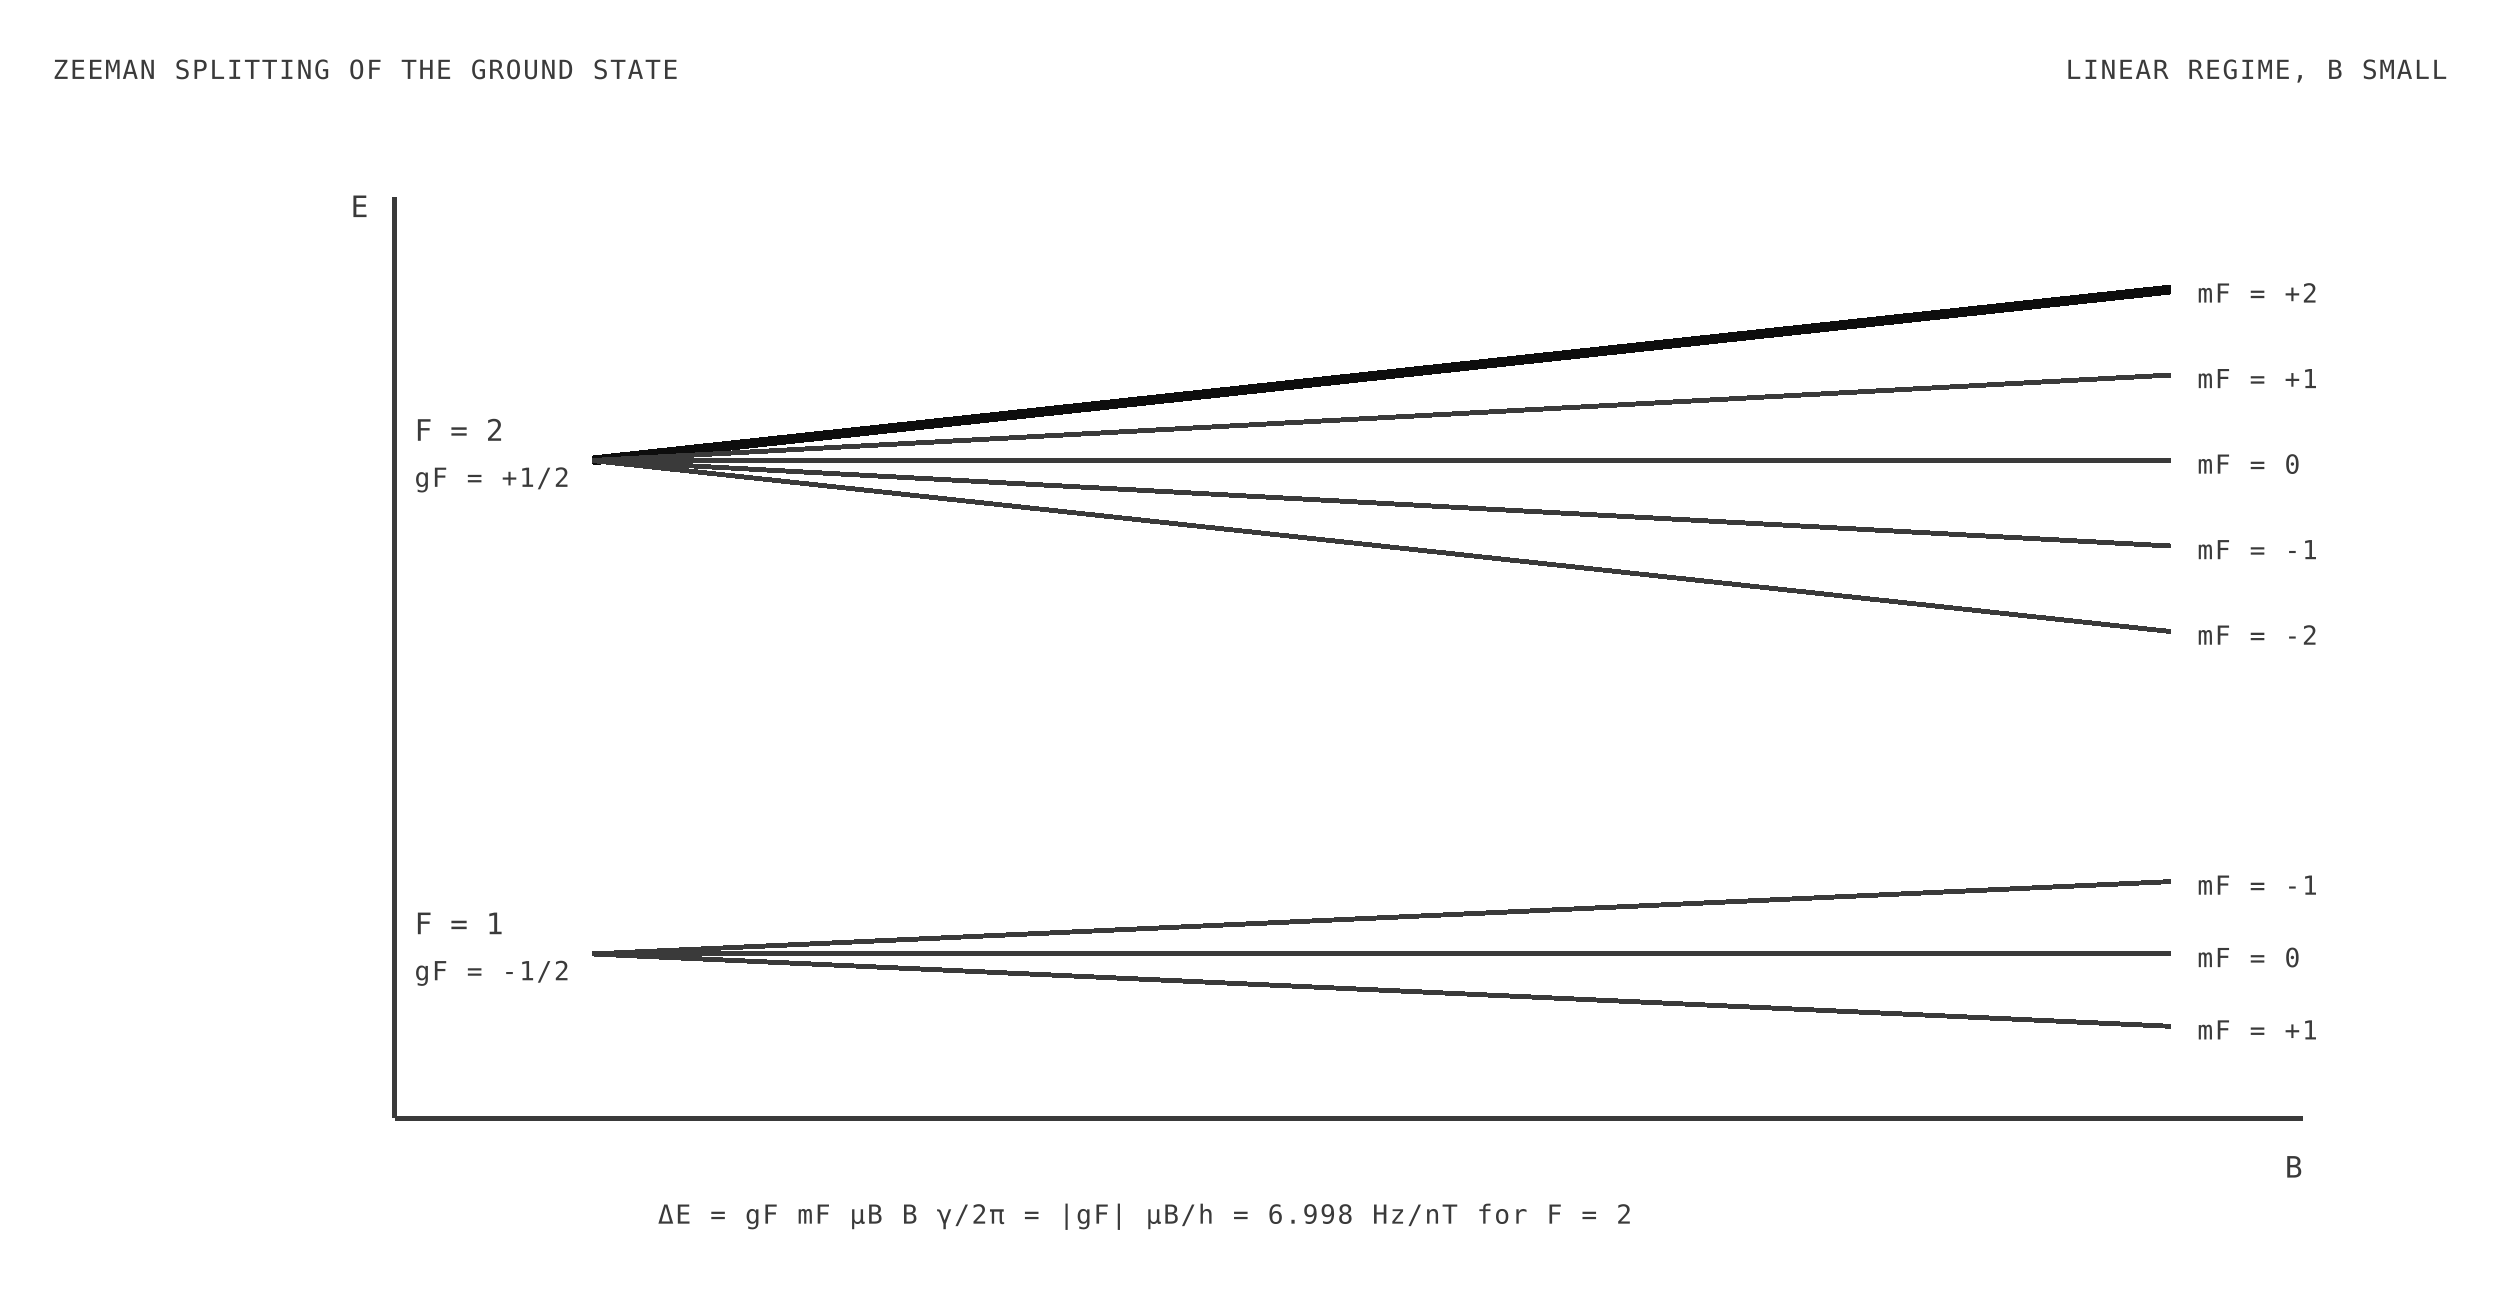
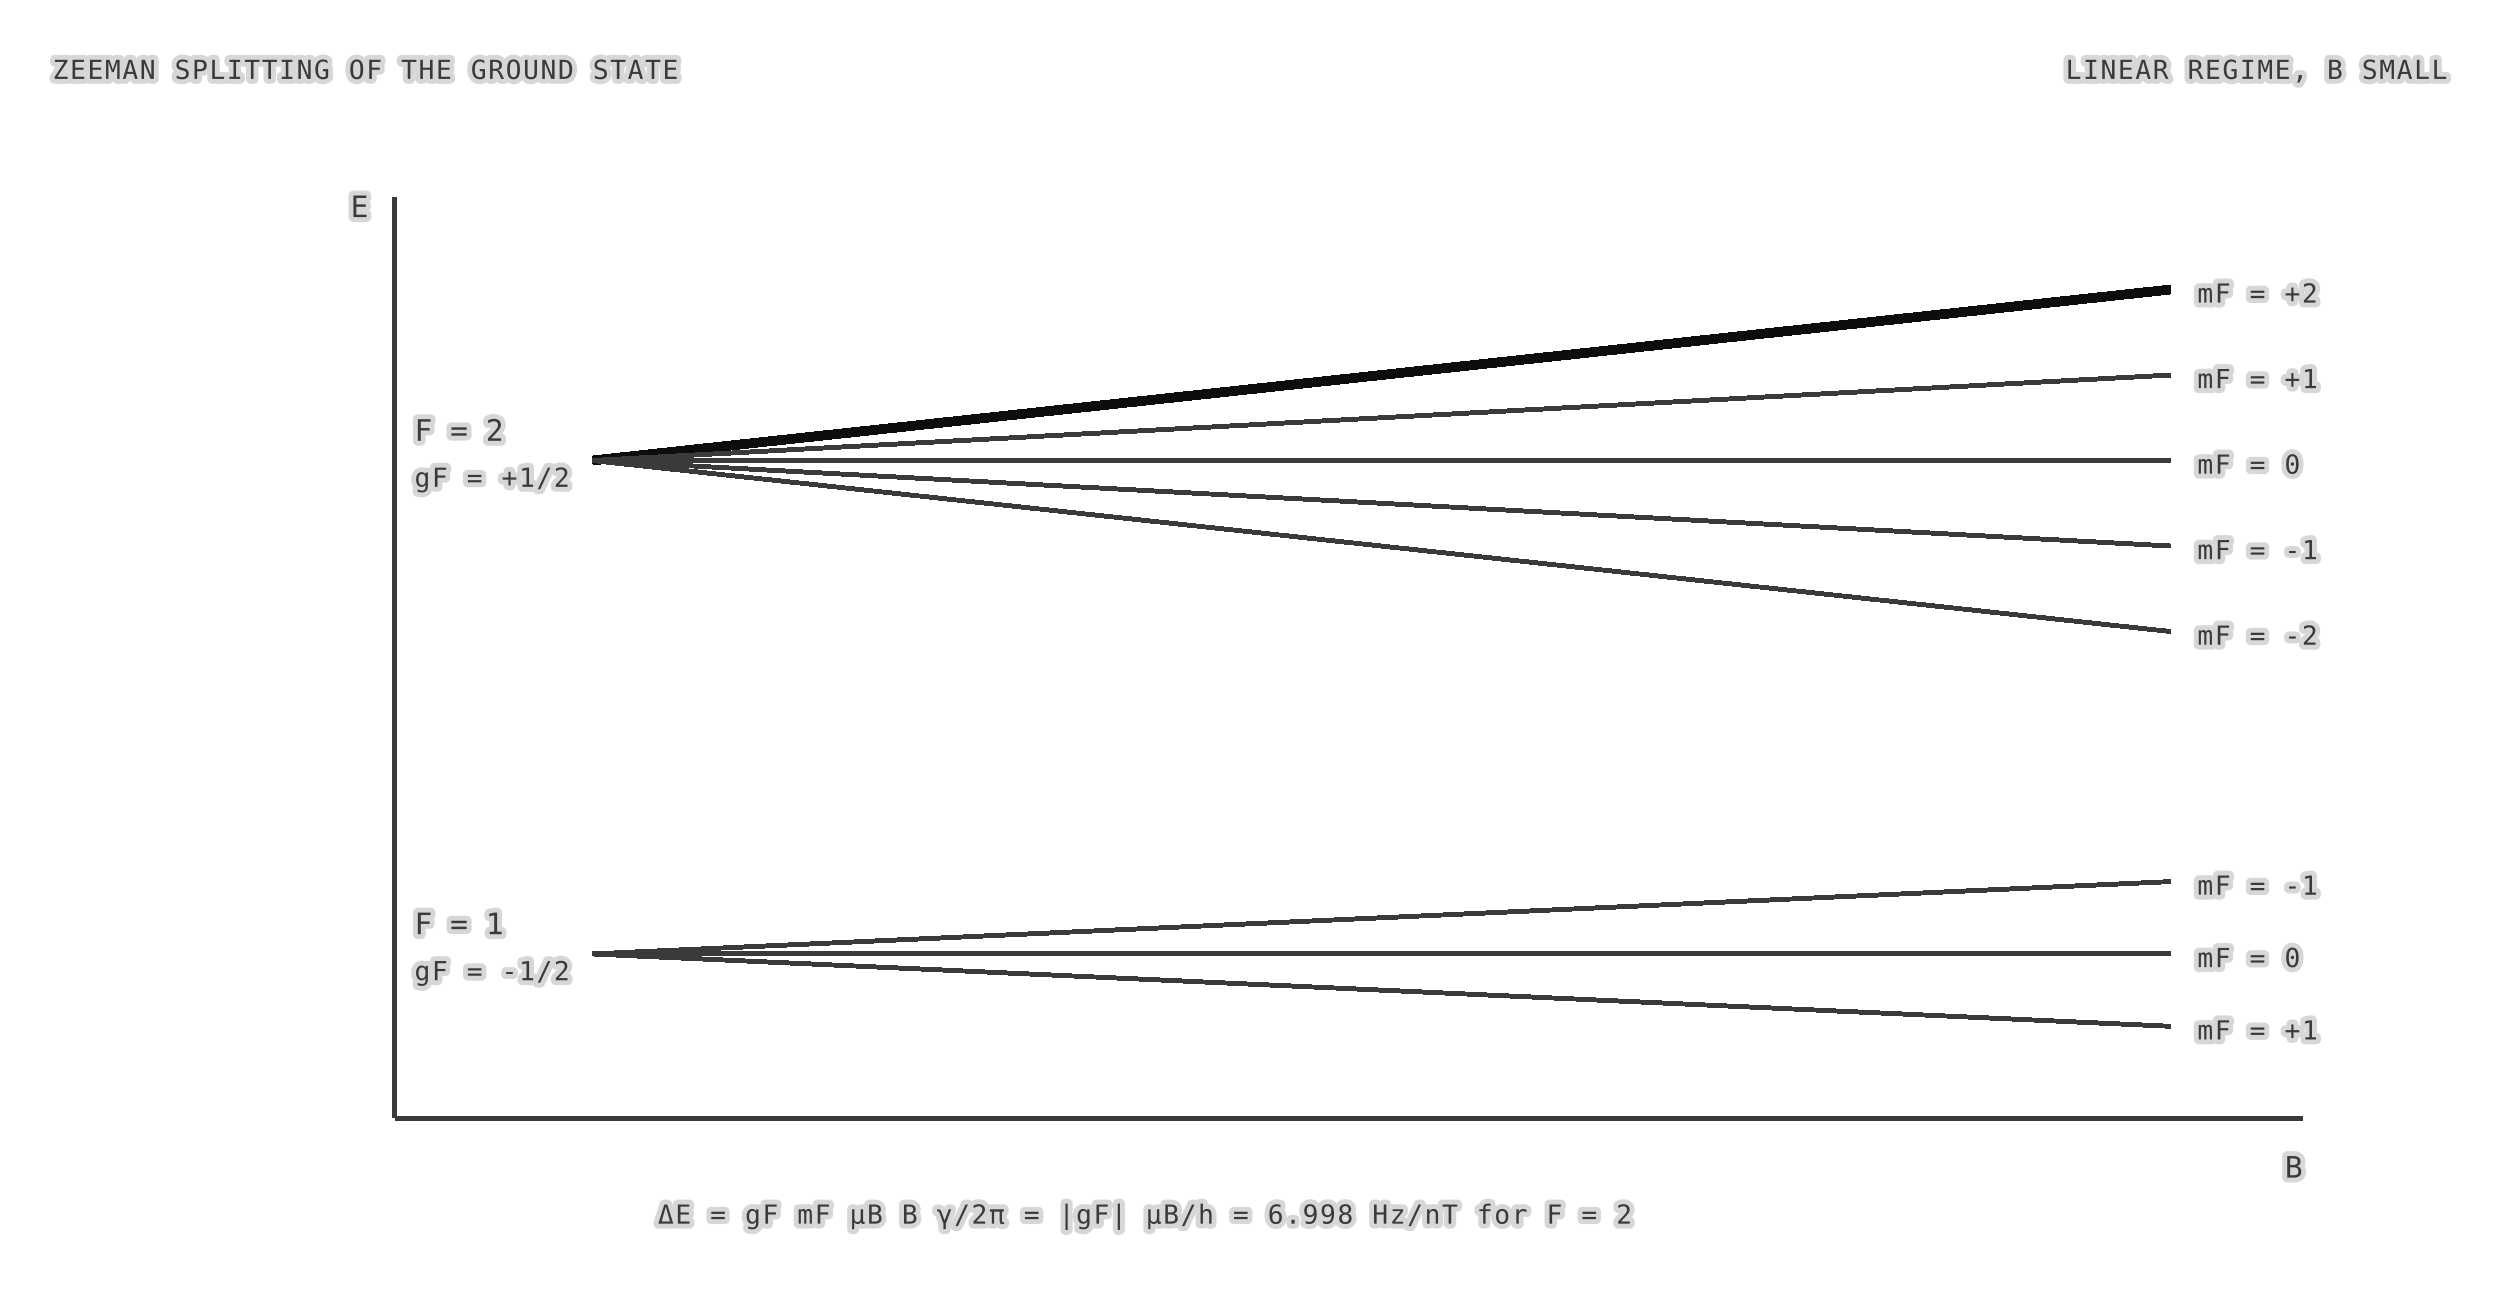
<svg xmlns="http://www.w3.org/2000/svg" viewBox="0 0 760 400" role="img" aria-labelledby="t d" class="lvl">
  <style>
  .lvl{font-family:"IBM Plex Mono","SF Mono",monospace}
  .l{stroke:var(--t0,#0d0d0d);stroke-width:3;shape-rendering:crispEdges}
  .thin{stroke:var(--t1,#3a3a3a);stroke-width:1.5;shape-rendering:crispEdges}
  .dash{stroke:var(--t2,#8a8a8a);stroke-width:1.5;stroke-dasharray:4 4;
        shape-rendering:crispEdges}
  .arr{stroke:var(--t0,#0d0d0d);stroke-width:3;marker-end:url(#a)}
  .arr2{stroke:var(--t1,#3a3a3a);stroke-width:1.5;stroke-dasharray:3 3;
        marker-end:url(#b)}
  text{fill:var(--t0,#0d0d0d);font-size:11px}
  .sm{font-size:9px;fill:var(--t1,#3a3a3a)}
  .xs{font-size:8px;fill:var(--t1,#3a3a3a);letter-spacing:.06em}
+   /* A label that lands on a gridline or a curve is unreadable. Paint the
+      ground colour behind the glyphs first, then the glyphs. */
+   .xs,.sm{paint-order:stroke fill;stroke:var(--t3,#d7d7d7);stroke-width:3px;
+     stroke-linejoin:round}
  .fill{fill:var(--t0,#0d0d0d)}
</style>
  <defs>
    <marker id="a" viewBox="0 0 8 8" refX="7" refY="4" markerWidth="5" markerHeight="5" orient="auto">
      <path d="M0 0 L8 4 L0 8 z" fill="var(--t0,#0d0d0d)" />
    </marker>
    <marker id="b" viewBox="0 0 8 8" refX="7" refY="4" markerWidth="5" markerHeight="5" orient="auto">
      <path d="M0 0 L8 4 L0 8 z" fill="var(--t1,#3a3a3a)" />
    </marker>
  </defs>
  <text x="16" y="24" text-anchor="start" class="xs">ZEEMAN SPLITTING OF THE GROUND STATE</text>
  <text x="744" y="24" text-anchor="end" class="xs">LINEAR REGIME, B SMALL</text>
  <line x1="120" y1="340" x2="700" y2="340" class="thin" />
  <text x="700" y="358" text-anchor="end" class="sm">B</text>
  <line x1="120" y1="340" x2="120" y2="60" class="thin" />
  <text x="112" y="66" text-anchor="end" class="sm">E</text>
  <line x1="180" y1="140" x2="660" y2="88" class="l" />
  <text x="668" y="92" text-anchor="start" class="xs">mF = +2</text>
  <line x1="180" y1="140" x2="660" y2="114" class="thin" />
  <text x="668" y="118" text-anchor="start" class="xs">mF = +1</text>
  <line x1="180" y1="140" x2="660" y2="140" class="thin" />
  <text x="668" y="144" text-anchor="start" class="xs">mF =  0</text>
  <line x1="180" y1="140" x2="660" y2="166" class="thin" />
  <text x="668" y="170" text-anchor="start" class="xs">mF = -1</text>
  <line x1="180" y1="140" x2="660" y2="192" class="thin" />
  <text x="668" y="196" text-anchor="start" class="xs">mF = -2</text>
  <text x="126" y="134" text-anchor="start" class="sm">F = 2</text>
  <text x="126" y="148" text-anchor="start" class="xs">gF = +1/2</text>
  <line x1="180" y1="290" x2="660" y2="312" class="thin" />
  <text x="668" y="316" text-anchor="start" class="xs">mF = +1</text>
  <line x1="180" y1="290" x2="660" y2="290" class="thin" />
  <text x="668" y="294" text-anchor="start" class="xs">mF =  0</text>
  <line x1="180" y1="290" x2="660" y2="268" class="thin" />
  <text x="668" y="272" text-anchor="start" class="xs">mF = -1</text>
  <text x="126" y="284" text-anchor="start" class="sm">F = 1</text>
  <text x="126" y="298" text-anchor="start" class="xs">gF = -1/2</text>
  <text x="200" y="372" text-anchor="start" class="xs">ΔE = gF mF μB B      γ/2π = |gF| μB/h = 6.998 Hz/nT for F = 2</text>
</svg>
